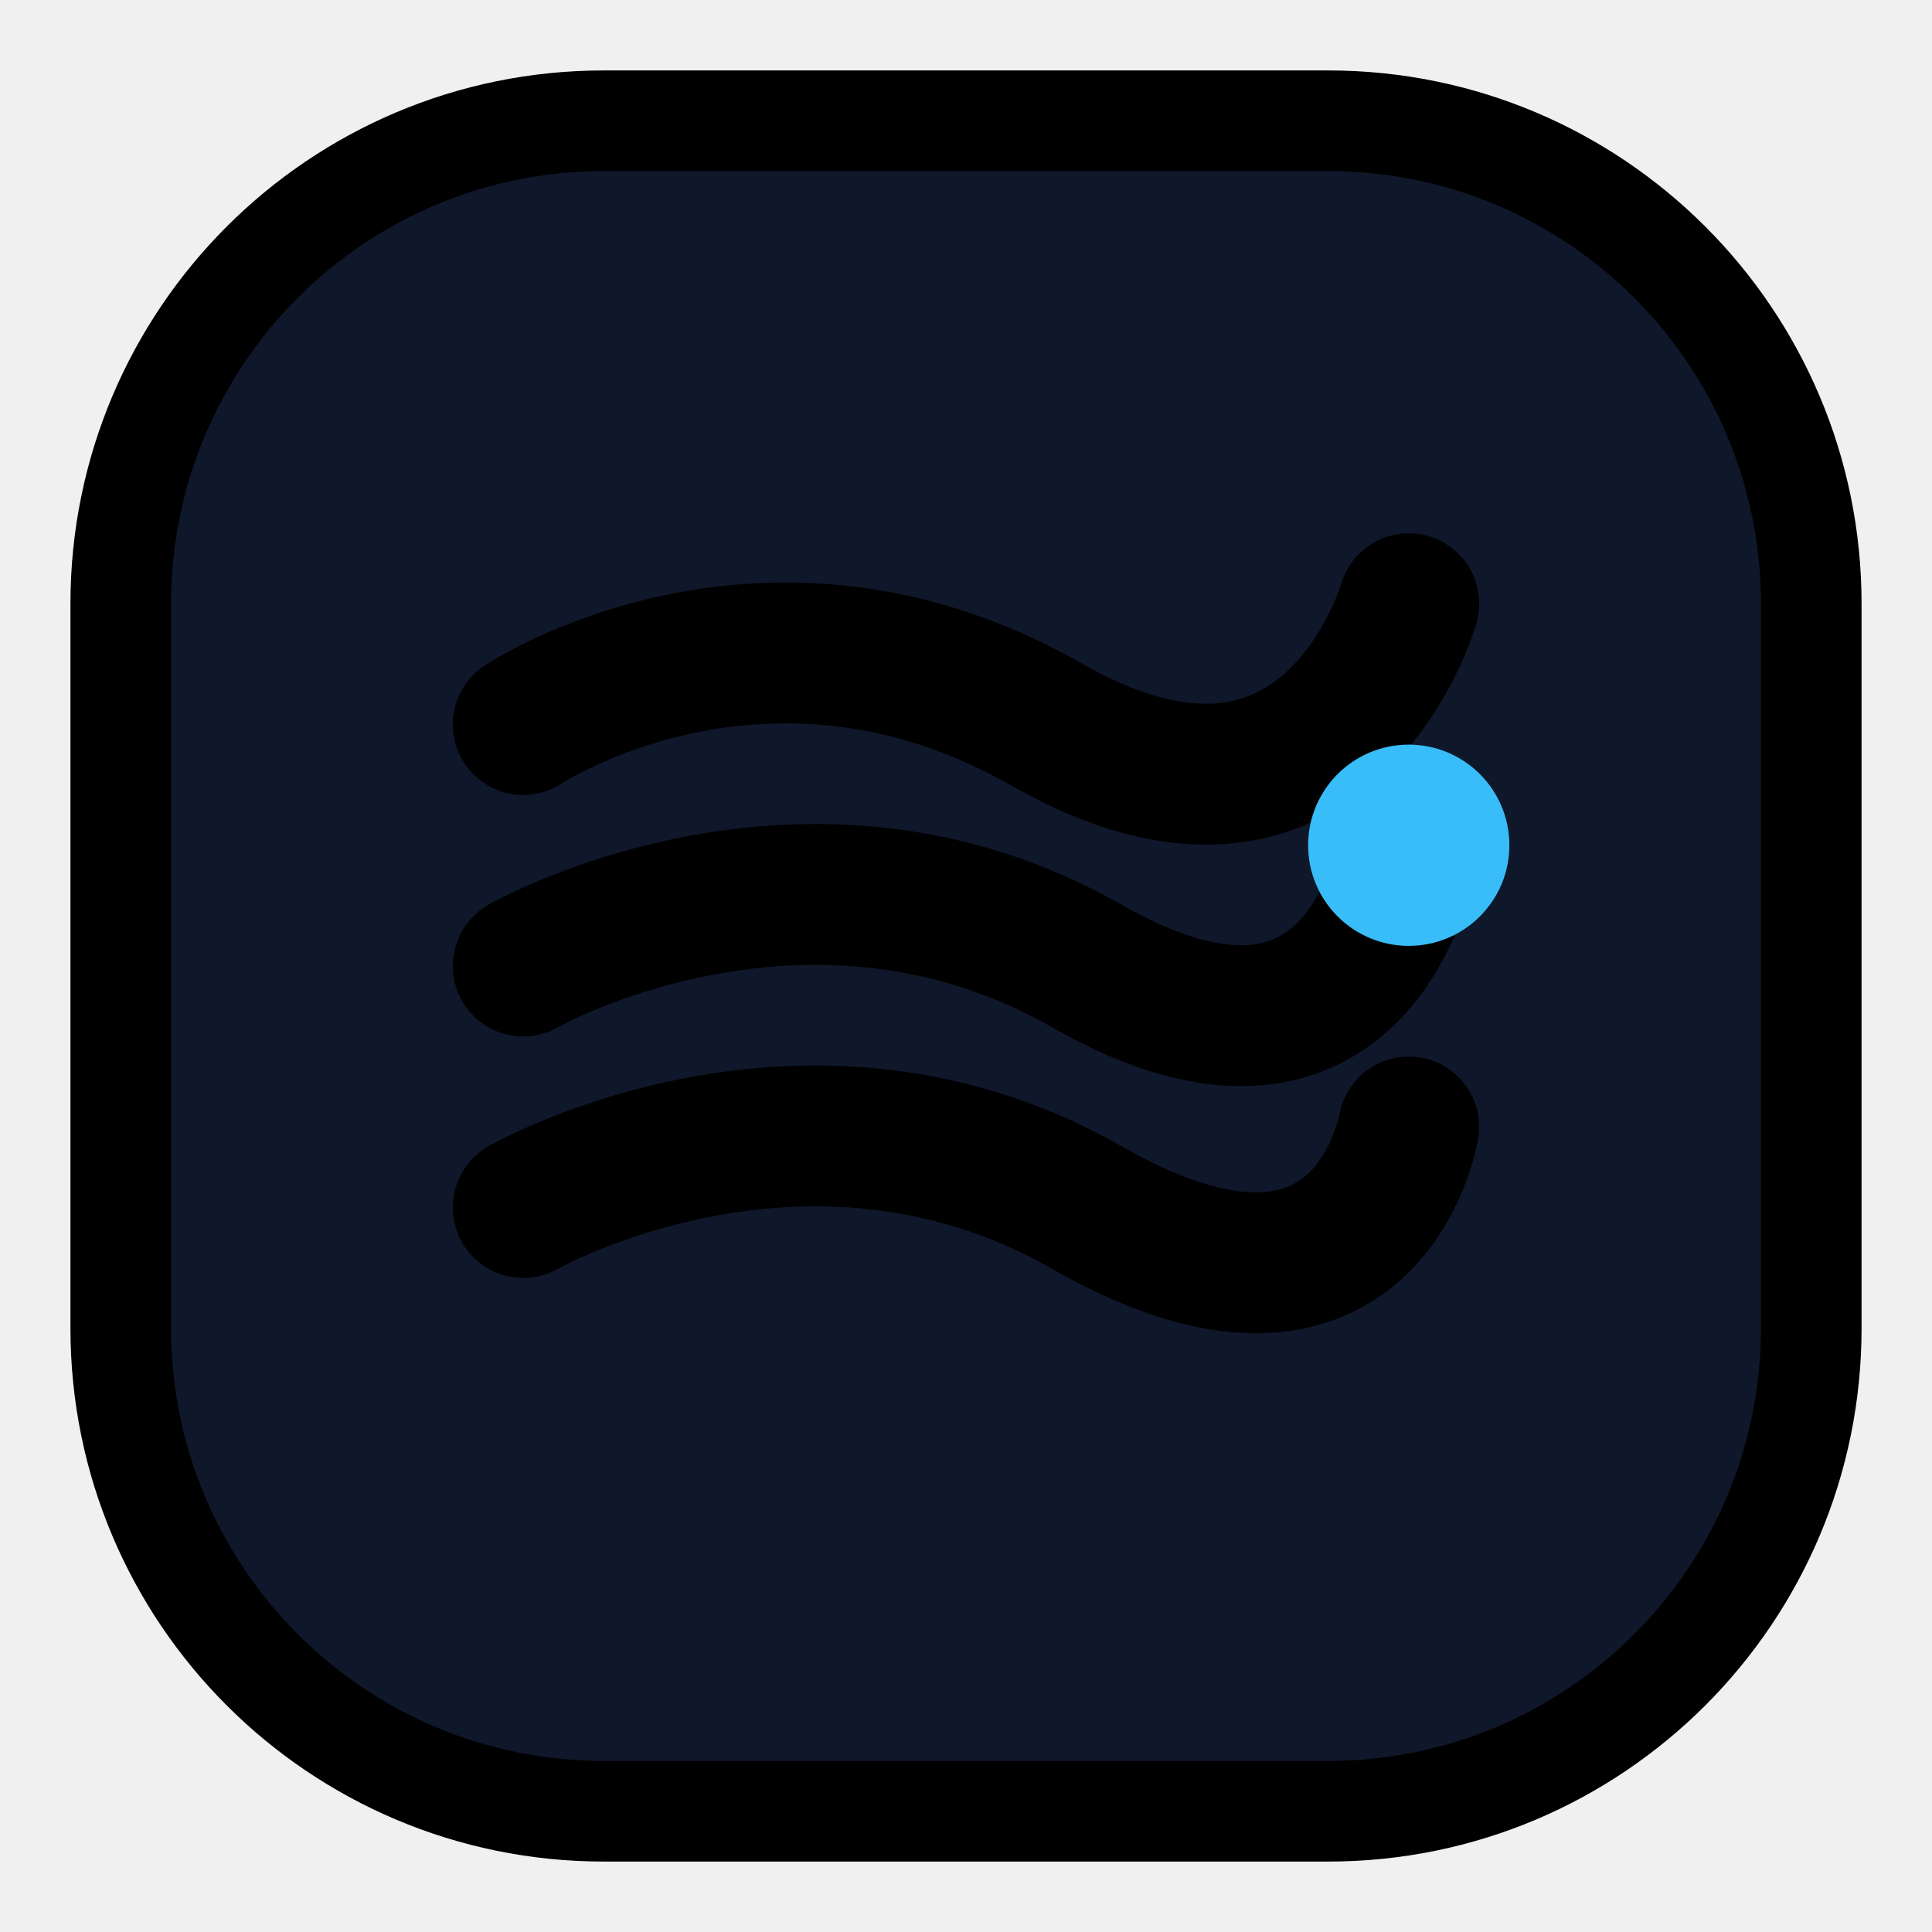
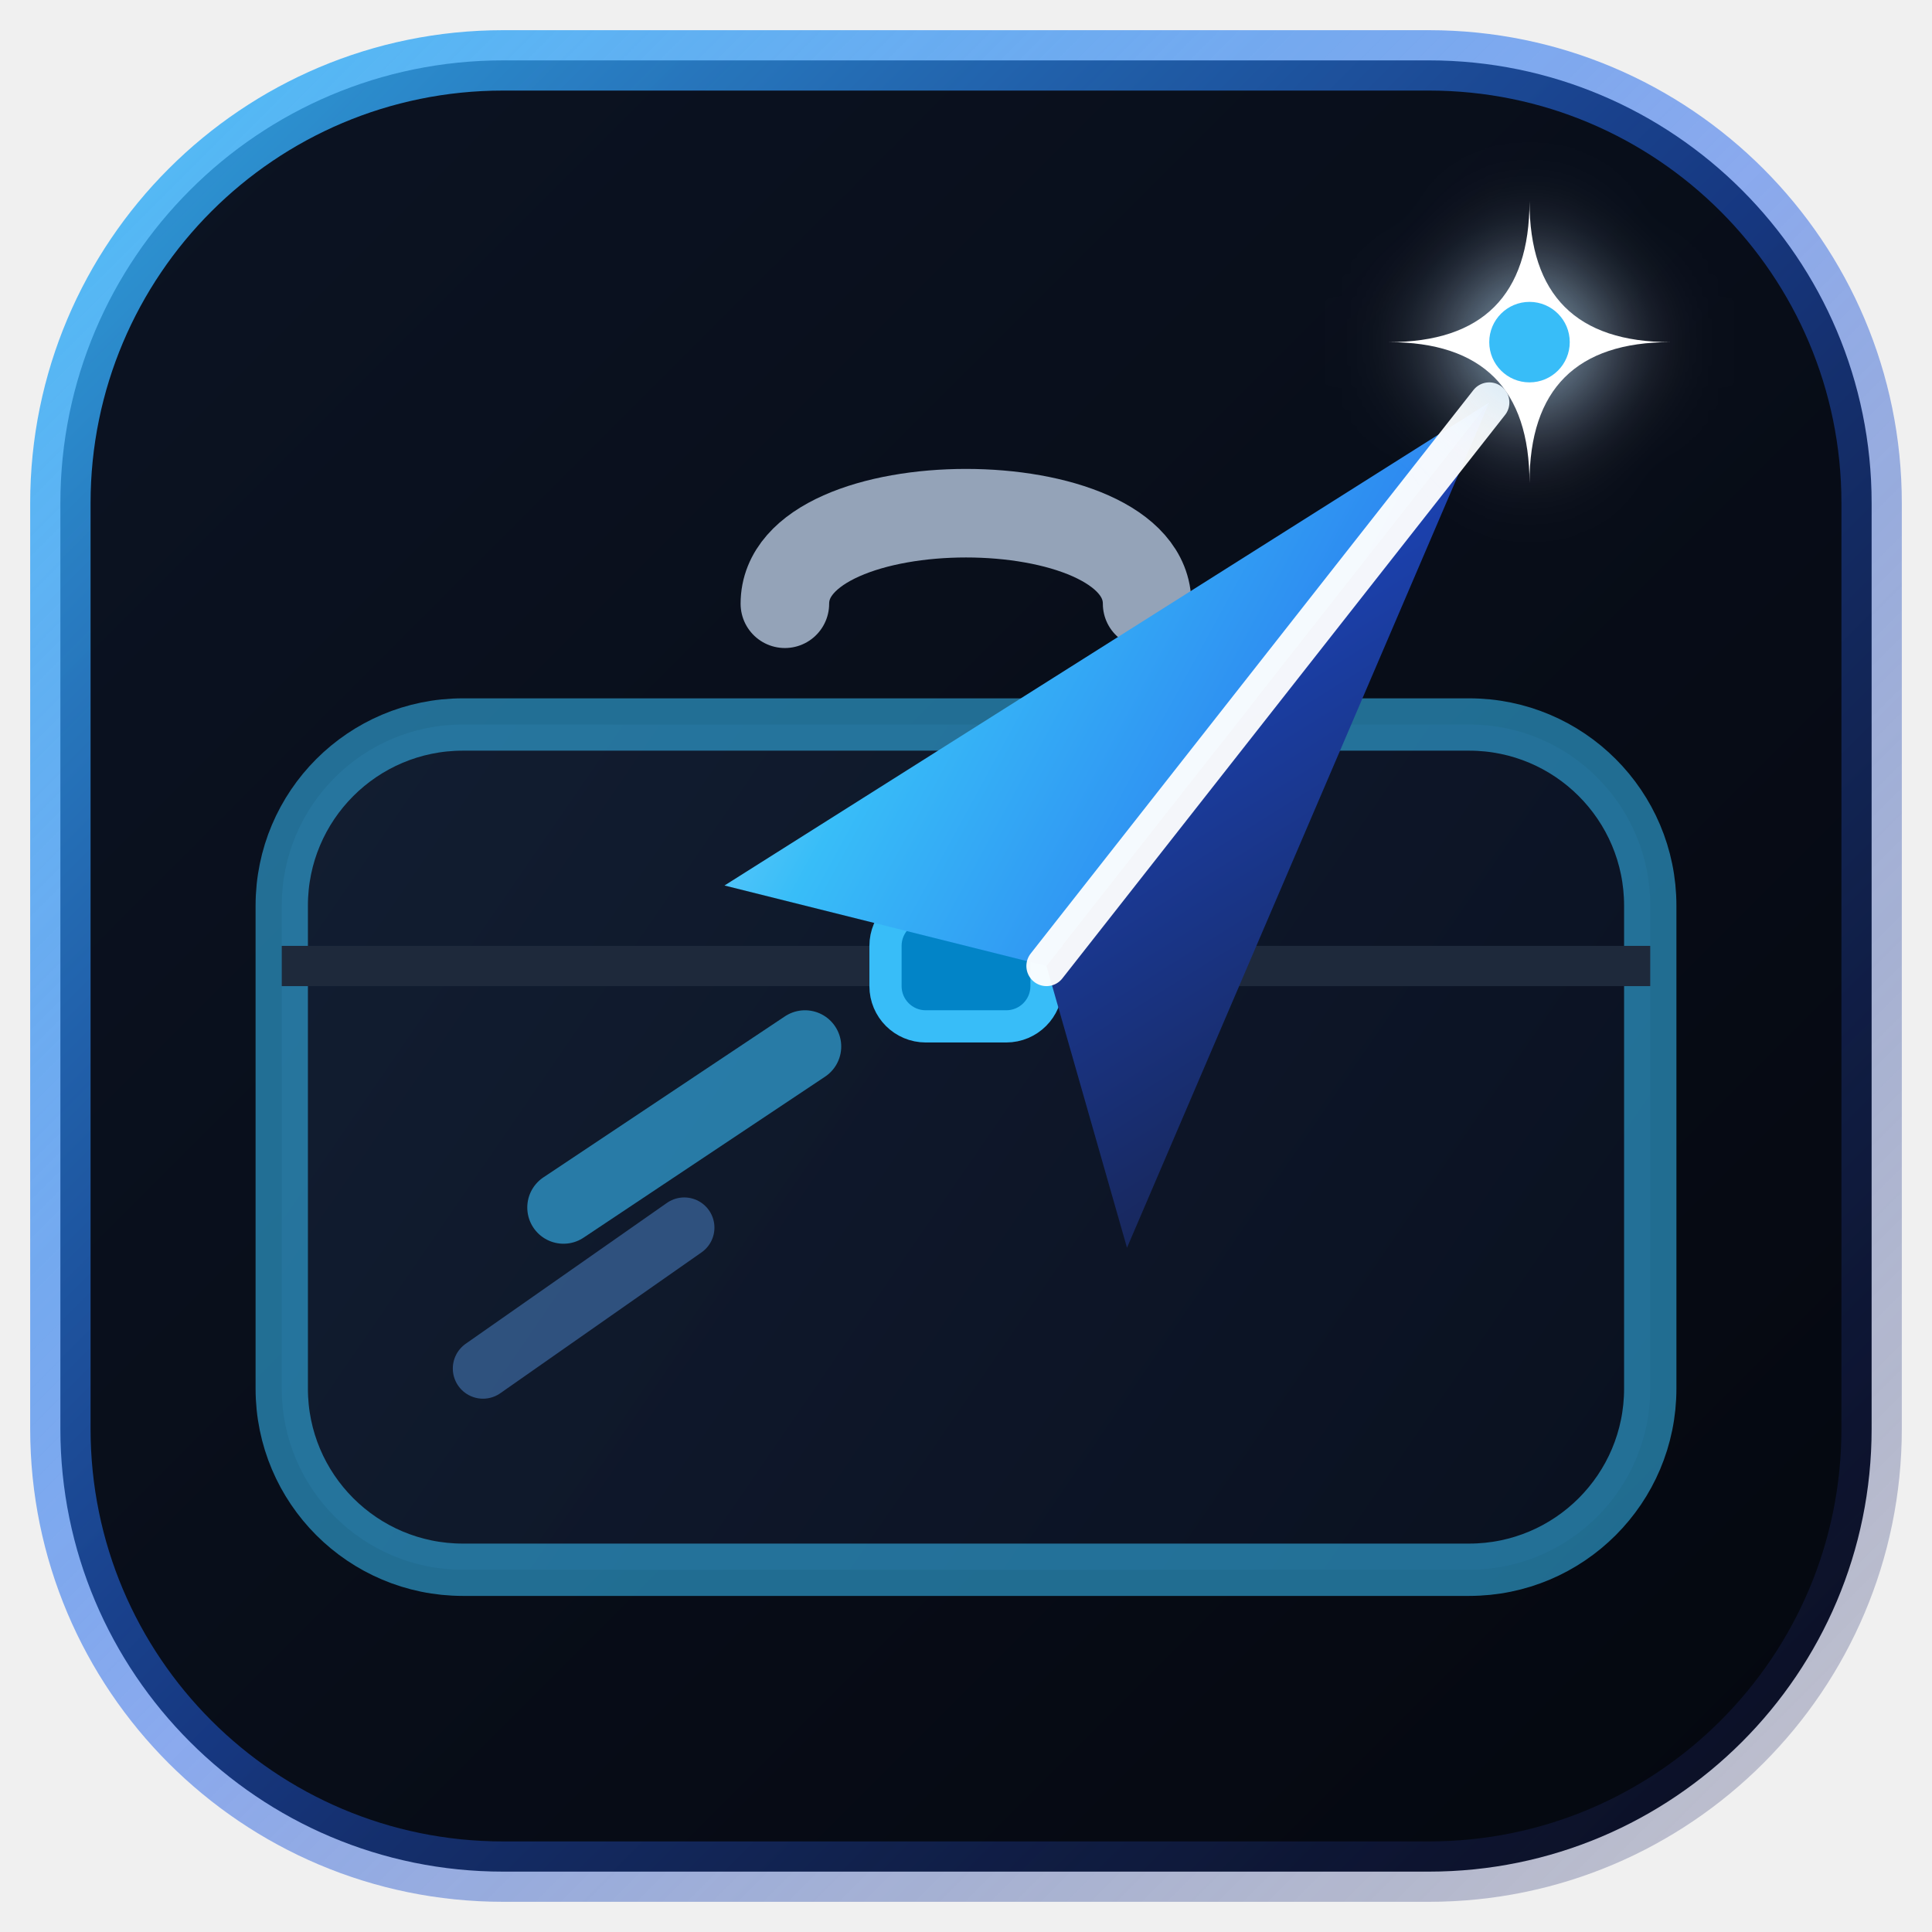
<svg xmlns="http://www.w3.org/2000/svg" viewBox="0 0 48 48" fill="none">
  <defs>
-     <linearGradient id="jfFaviconGrad" x1="4" y1="4" x2="44" y2="44" gradientUnits="userSpaceOnUse">
-       <stop offset="0%" stopColor="#38bdf8" />
-       <stop offset="50%" stopColor="#2563eb" />
-       <stop offset="100%" stopColor="#1d4ed8" />
+     <linearGradient id="jfBg" x1="0" y1="0" x2="48" y2="48" gradientUnits="userSpaceOnUse">
+       <stop offset="0%" stop-color="#0c1424" />
+       <stop offset="100%" stop-color="#04070e" />
    </linearGradient>
-     <linearGradient id="jfFaviconAccent" x1="16" y1="12" x2="36" y2="36" gradientUnits="userSpaceOnUse">
-       <stop offset="0%" stopColor="#ffffff" stopOpacity="0.95" />
-       <stop offset="100%" stopColor="#93c5fd" stopOpacity="0.8" />
+     <linearGradient id="jfRim" x1="0" y1="0" x2="48" y2="48" gradientUnits="userSpaceOnUse">
+       <stop offset="0%" stop-color="#38bdf8" stop-opacity="0.9" />
+       <stop offset="50%" stop-color="#2563eb" stop-opacity="0.5" />
+       <stop offset="100%" stop-color="#1e1b4b" stop-opacity="0.2" />
    </linearGradient>
+     <linearGradient id="jfCase" x1="8" y1="17" x2="40" y2="39" gradientUnits="userSpaceOnUse">
+       <stop offset="0%" stop-color="#131e33" stop-opacity="0.95" />
+       <stop offset="100%" stop-color="#0a1120" stop-opacity="0.98" />
+     </linearGradient>
+     <linearGradient id="jfJetTop" x1="15" y1="10" x2="37" y2="22" gradientUnits="userSpaceOnUse">
+       <stop offset="0%" stop-color="#bae6fd" />
+       <stop offset="40%" stop-color="#38bdf8" />
+       <stop offset="100%" stop-color="#2563eb" />
+     </linearGradient>
+     <linearGradient id="jfJetBtm" x1="22" y1="14" x2="32" y2="30" gradientUnits="userSpaceOnUse">
+       <stop offset="0%" stop-color="#1d4ed8" />
+       <stop offset="100%" stop-color="#172554" />
+     </linearGradient>
+     <filter id="sparkGlow" x="28" y="2" width="20" height="20" filterUnits="userSpaceOnUse">
+       <feGaussianBlur stdDeviation="1.2" result="blur" />
+       <feComposite in="SourceGraphic" in2="blur" operator="over" />
+     </filter>
  </defs>
-   <rect x="3" y="3" width="42" height="42" rx="12" fill="#0f172a" stroke="url(#jfFaviconGrad)" stroke-width="2.5" />
-   <path d="M13 18C13 18 19 14 26 18C33 22 35 15 35 15" stroke="url(#jfFaviconGrad)" stroke-width="3.5" stroke-linecap="round" />
-   <path d="M13 24C13 24 20 20 27 24C34 28 35 21 35 21" stroke="url(#jfFaviconAccent)" stroke-width="3.5" stroke-linecap="round" />
-   <path d="M13 30C13 30 20 26 27 30C34 34 35 28 35 28" stroke="url(#jfFaviconGrad)" stroke-width="3.5" stroke-linecap="round" />
-   <circle cx="35" cy="21" r="2.5" fill="#38bdf8" />
+   <rect x="1.5" y="1.5" width="45" height="45" rx="11" fill="url(#jfBg)" stroke="url(#jfRim)" stroke-width="1.5" />
+   <path d="M 19.5 15 C 19.5 12 28.5 12 28.5 15" stroke="#94a3b8" stroke-width="2.2" stroke-linecap="round" fill="none" />
+   <rect x="7" y="18" width="34" height="21" rx="4.5" fill="url(#jfCase)" stroke="#38bdf8" stroke-width="1.3" stroke-opacity="0.55" />
+   <line x1="7" y1="24" x2="41" y2="24" stroke="#1e293b" stroke-width="1" />
+   <rect x="22" y="22.5" width="4" height="3" rx="1" fill="#0284c7" stroke="#38bdf8" stroke-width="0.8" />
+   <line x1="14" y1="30" x2="20" y2="26" stroke="#38bdf8" stroke-width="1.8" stroke-linecap="round" opacity="0.6" />
+   <line x1="12" y1="34" x2="17" y2="30.5" stroke="#60a5fa" stroke-width="1.5" stroke-linecap="round" opacity="0.4" />
+   <polygon points="37,10 18,22 26,24" fill="url(#jfJetTop)" />
+   <polygon points="37,10 26,24 28,31" fill="url(#jfJetBtm)" />
+   <line x1="37" y1="10" x2="26" y2="24" stroke="#ffffff" stroke-width="1" stroke-linecap="round" opacity="0.95" />
+   <g filter="url(#sparkGlow)">
+     <path d="M 38 5 Q 38 8.5 41.5 8.5 Q 38 8.5 38 12 Q 38 8.5 34.5 8.5 Q 38 8.5 38 5 Z" fill="#ffffff" />
+     <circle cx="38" cy="8.5" r="1" fill="#38bdf8" />
+   </g>
</svg>
